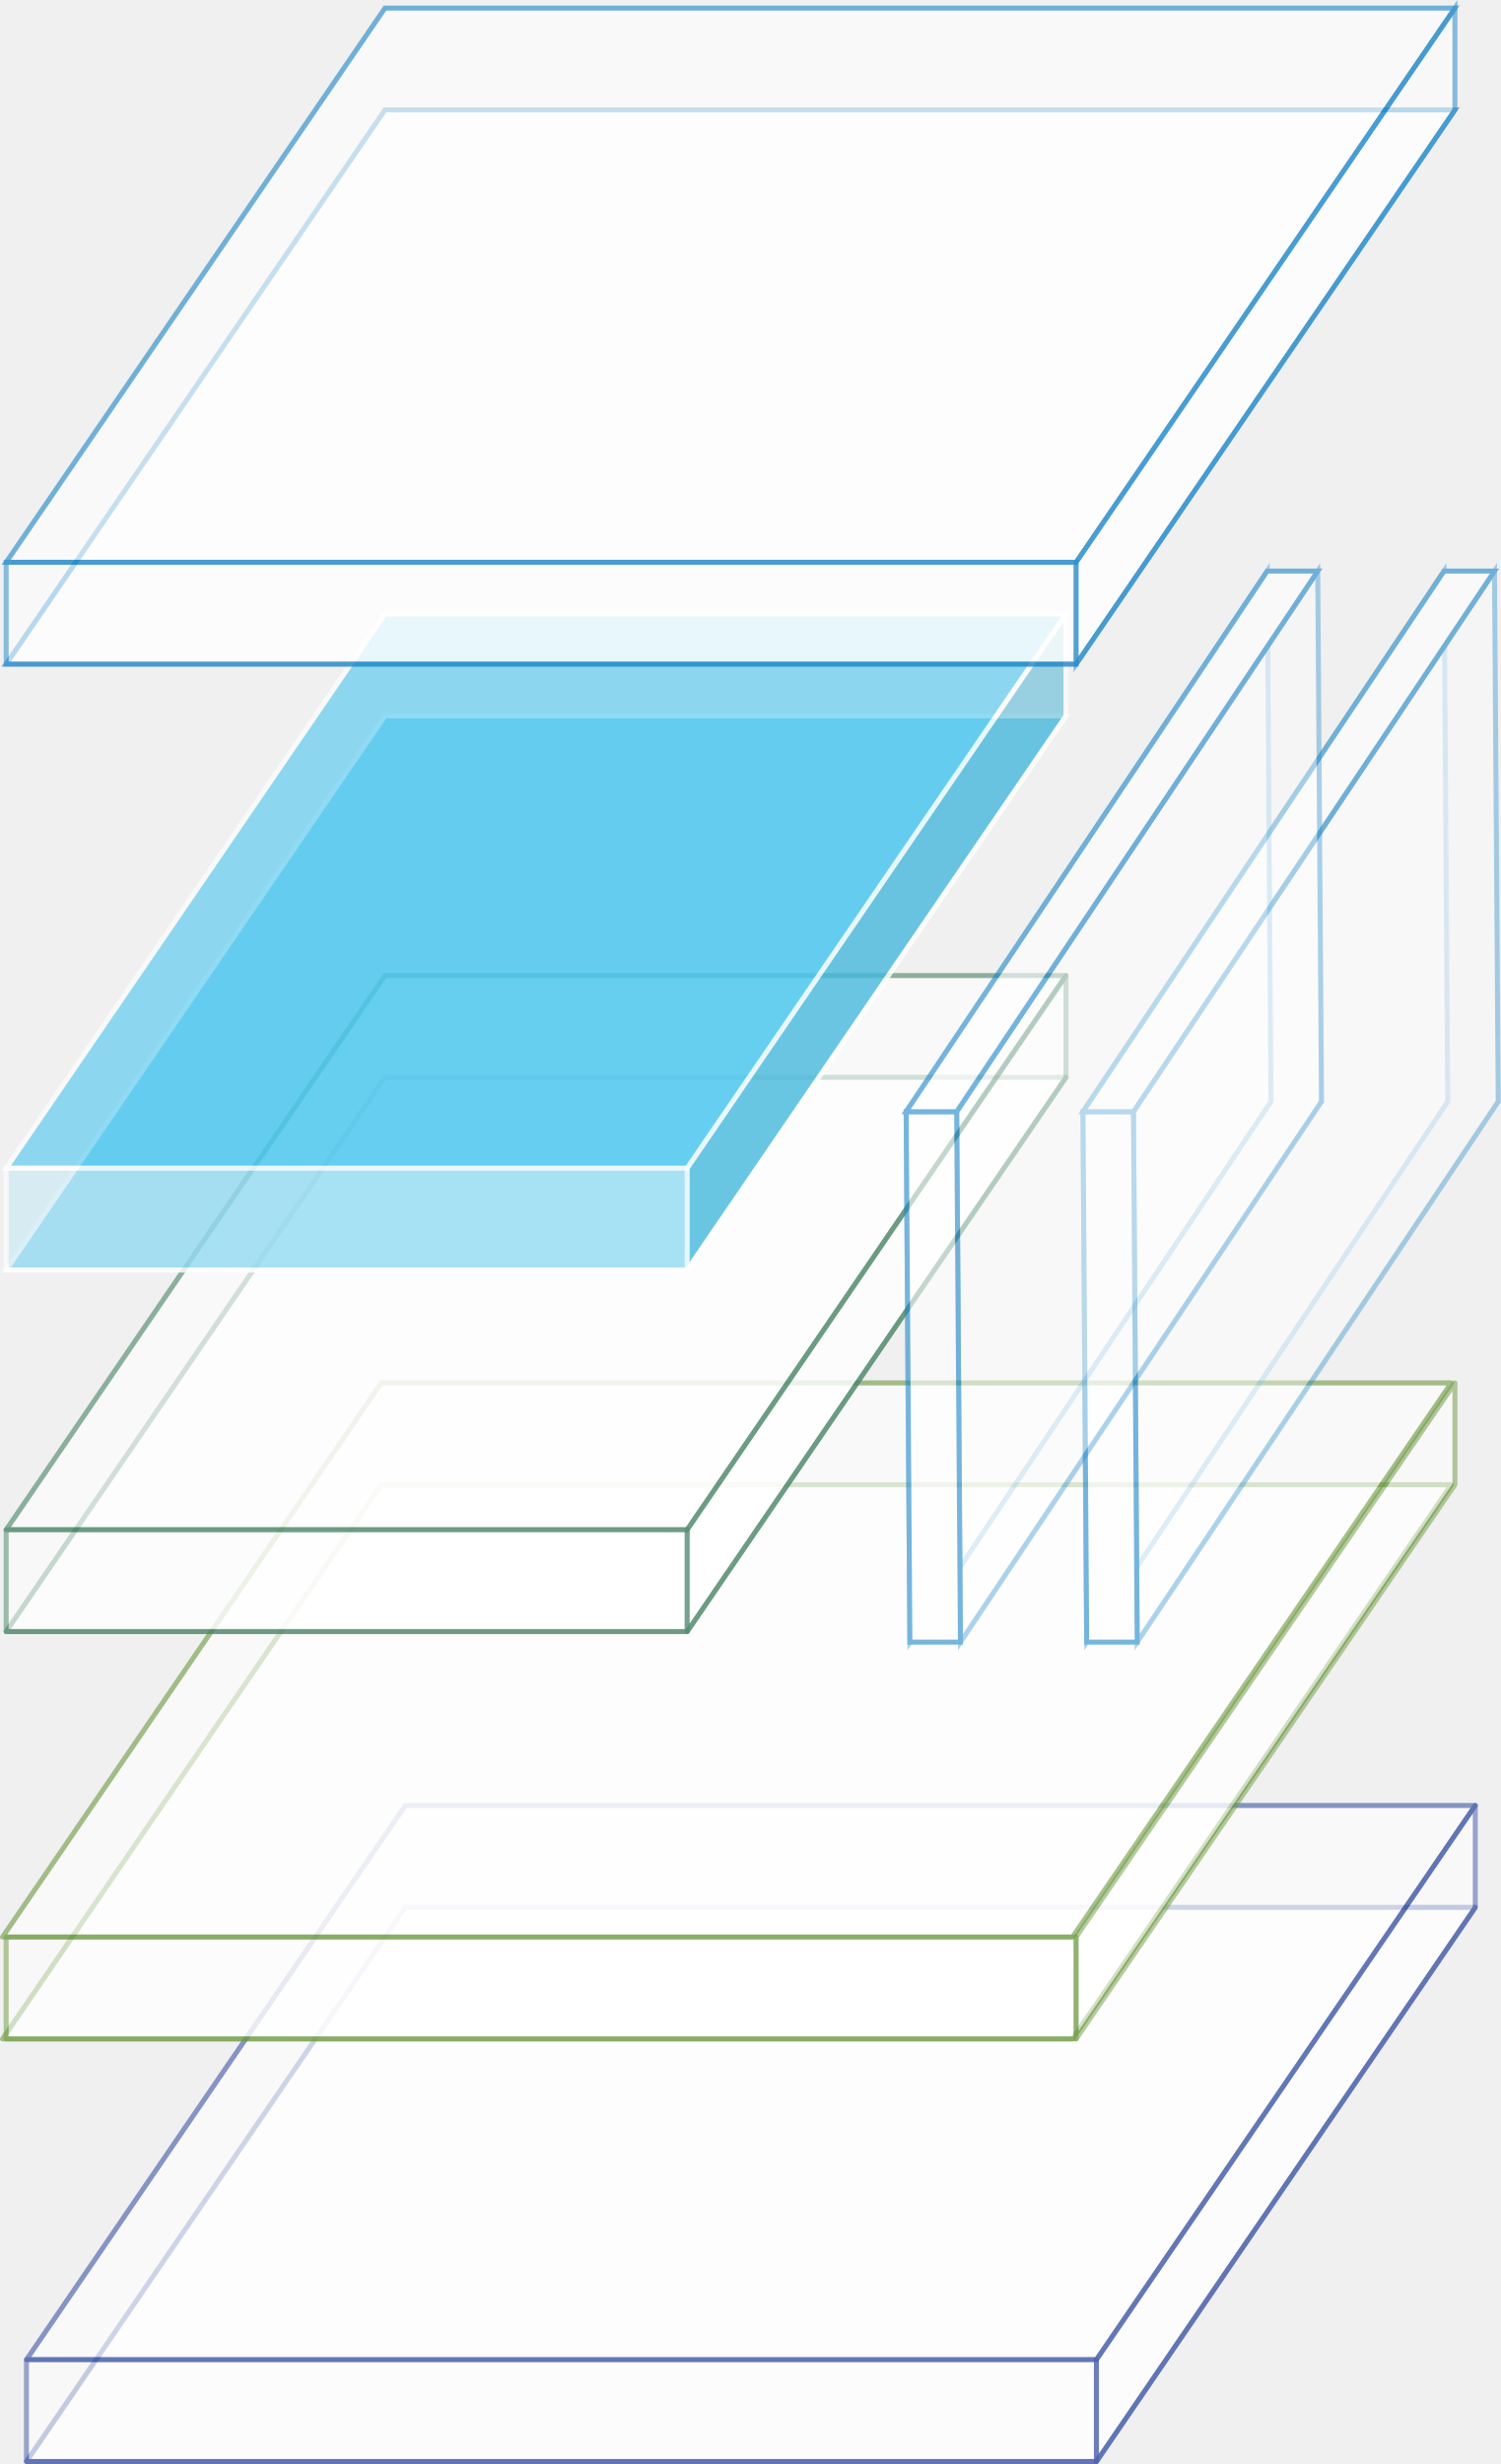
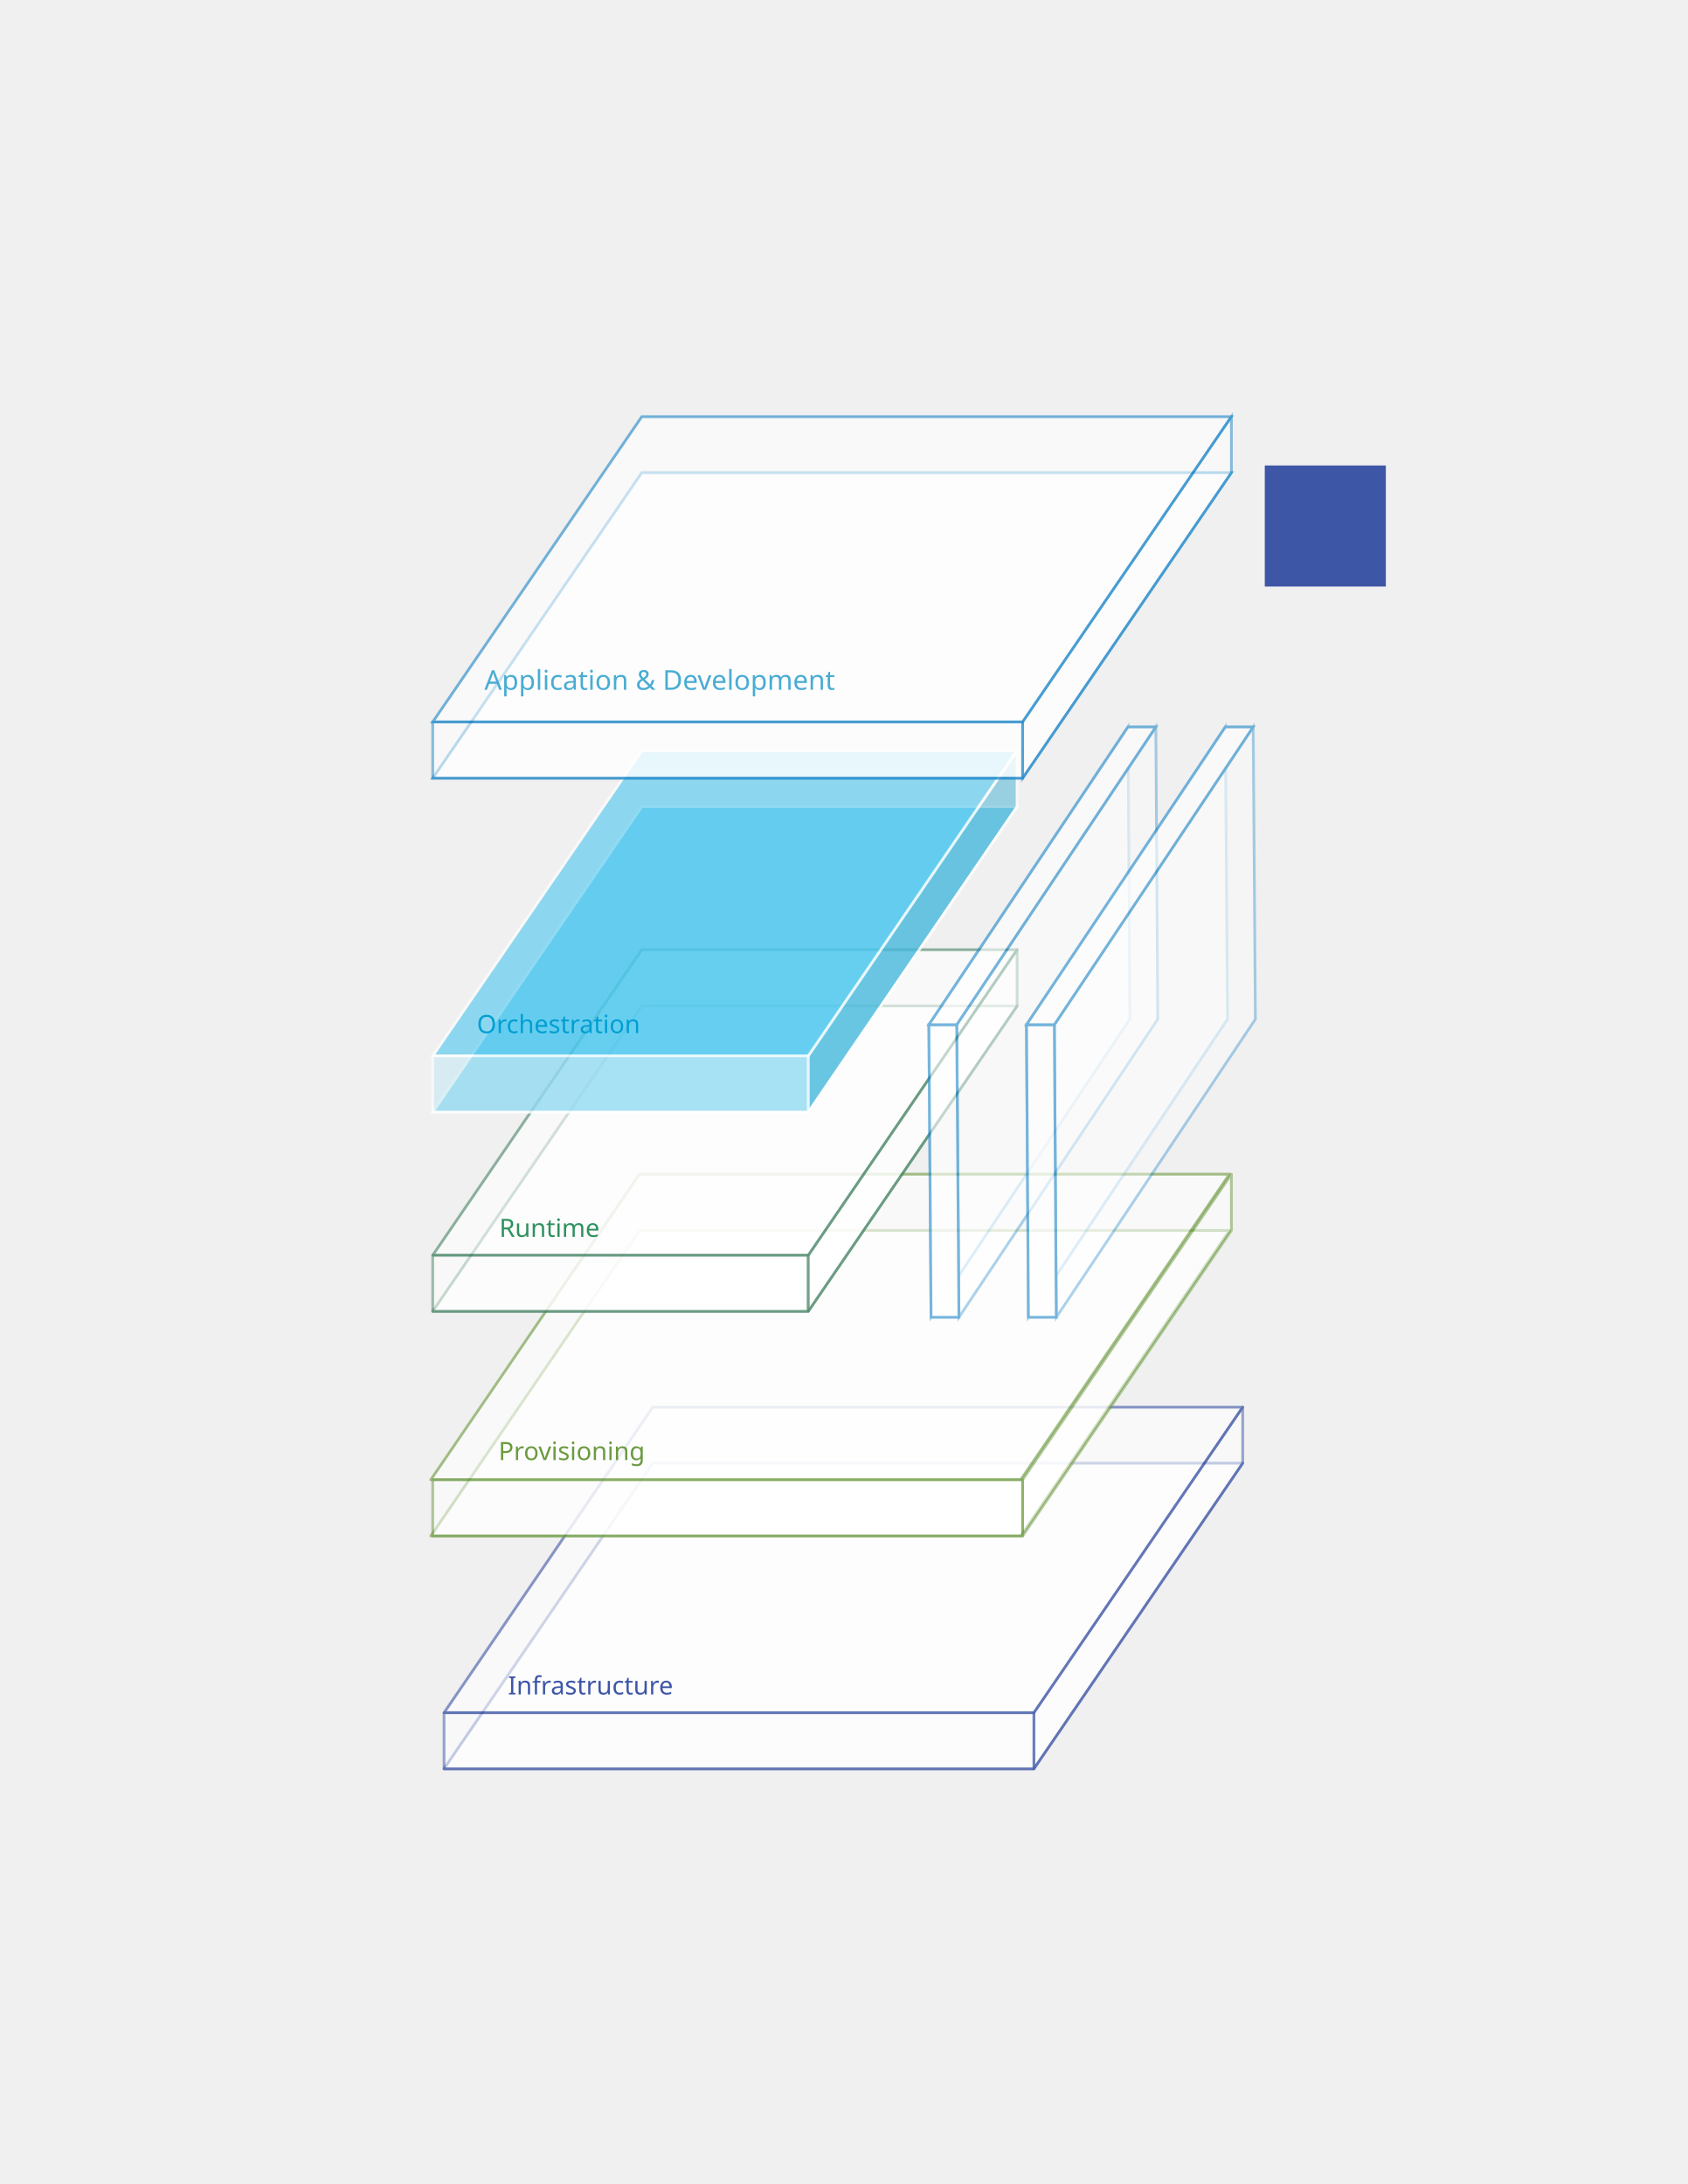
- <svg xmlns="http://www.w3.org/2000/svg" viewBox="0 0 299.97 492.48">
-   <defs>
-     <style>
-             .cls-1,.cls-10,.cls-11,.cls-13,.cls-2,.cls-3,.cls-4,.cls-5,.cls-6{fill:#fff;}.cls-1,.cls-2{stroke:#3e56a6;}.cls-1,.cls-2,.cls-3,.cls-4,.cls-5,.cls-6{stroke-linejoin:round;}.cls-1,.cls-10,.cls-12,.cls-3,.cls-5,.cls-7{opacity:0.6;}.cls-11,.cls-2,.cls-4,.cls-6,.cls-8,.cls-9{opacity:0.5;}.cls-3,.cls-4{stroke:#6c9a40;}.cls-5,.cls-6{stroke:#478466;}.cls-7{fill:#4ac7ee;}.cls-7,.cls-8,.cls-9{stroke:#fff;}.cls-10,.cls-11,.cls-13,.cls-7,.cls-8,.cls-9{stroke-miterlimit:10;}.cls-8{fill:#bde6f4;}.cls-9{fill:#42b0d2;}.cls-10,.cls-11,.cls-13{stroke:#1b86c8;}
-         </style>
-   </defs>
-   <g id="floor1">
-     <polygon class="cls-1" points="219.16 491.98 5.29 491.98 81.01 381.22 294.88 381.22 219.16 491.98" />
-     <polygon class="cls-1" points="219.16 471.63 5.29 471.63 81.01 360.86 294.88 360.86 219.16 471.63" />
-     <rect class="cls-2" x="5.29" y="471.63" width="213.86" height="20.35" />
-     <polygon class="cls-2" points="219.16 491.98 219.16 471.63 294.88 360.86 294.88 381.22 219.16 491.98" />
-   </g>
-   <g id="floor2">
-     <polygon class="cls-3" points="214.36 407.52 0.5 407.52 76.22 296.75 290.08 296.75 214.36 407.52" />
-     <polygon class="cls-3" points="214.36 387.16 0.5 387.16 76.22 276.4 290.08 276.4 214.36 387.16" />
-     <rect class="cls-4" x="1.23" y="387.16" width="213.86" height="20.35" />
-     <polygon class="cls-4" points="215.09 407.52 215.09 387.16 290.81 276.4 290.81 296.75 215.09 407.52" />
-   </g>
-   <g id="floor3">
-     <polygon class="cls-5" points="137.35 326.1 1.23 326.1 76.94 215.33 213.07 215.33 137.35 326.1" />
-     <polygon class="cls-5" points="137.35 305.75 1.23 305.75 76.94 194.98 213.07 194.98 137.35 305.75" />
-     <rect class="cls-6" x="1.23" y="305.75" width="136.13" height="20.35" />
-     <polygon class="cls-6" points="137.35 326.1 137.35 305.75 213.07 194.98 213.07 215.33 137.35 326.1" />
-   </g>
-   <g id="floor4">
-     <polygon class="cls-7" points="137.35 253.84 1.23 253.84 76.94 143.08 213.07 143.08 137.35 253.84" />
-     <polygon class="cls-7" points="137.35 233.49 1.23 233.49 76.94 122.72 213.07 122.72 137.35 233.49" />
-     <rect class="cls-8" x="1.23" y="233.49" width="136.13" height="20.35" />
-     <polygon class="cls-9" points="137.35 253.84 137.35 233.49 213.07 122.72 213.07 143.08 137.35 253.84" />
-   </g>
-   <g id="floor5">
-     <polygon class="cls-10" points="215.09 132.74 1.23 132.74 76.94 21.97 290.81 21.97 215.09 132.74" />
-     <polygon class="cls-10" points="215.09 112.39 1.23 112.39 76.94 1.62 290.81 1.62 215.09 112.39" />
-     <rect class="cls-11" x="1.23" y="112.38" width="213.86" height="20.35" />
-     <polygon class="cls-11" points="215.09 132.74 215.09 112.39 290.81 1.62 290.81 21.97 215.09 132.74" />
-   </g>
-   <g id="floor6">
-     <g class="cls-12">
-       <polygon class="cls-10" points="216.46 222.19 217.21 328.22 289.37 220.16 288.63 114.14 216.46 222.19" />
-       <polygon class="cls-10" points="226.55 222.19 227.3 328.22 299.47 220.16 298.72 114.14 226.55 222.19" />
-       <polygon class="cls-13" points="226.55 222.19 216.46 222.19 217.21 328.22 227.3 328.22 226.55 222.19" />
-       <polygon class="cls-13" points="298.72 114.14 288.63 114.14 216.46 222.19 226.55 222.19 298.72 114.14" />
+ <svg xmlns="http://www.w3.org/2000/svg" version="1.1" x="0px" y="0px" viewBox="0 0 612 792" style="enable-background:new 0 0 612 792;" xml:space="preserve">
+   <style type="text/css">
+ 	.st0{opacity:0.6;fill:#FFFFFF;stroke:#3E56A6;stroke-linejoin:round;stroke-miterlimit:10;}
+ 	.st1{opacity:0.5;fill:#FFFFFF;stroke:#3E56A6;stroke-linejoin:round;stroke-miterlimit:10;}
+ 	.st2{fill:#3E56A6;}
+ 	.st3{font-family:'Arial-BoldMT';}
+ 	.st4{font-size:9.152px;}
+ 	.st5{opacity:0.6;fill:#FFFFFF;stroke:#6C9A40;stroke-linejoin:round;stroke-miterlimit:10;}
+ 	.st6{opacity:0.5;fill:#FFFFFF;stroke:#6C9A40;stroke-linejoin:round;stroke-miterlimit:10;}
+ 	.st7{fill:#6C9A40;}
+ 	.st8{opacity:0.6;fill:#FFFFFF;stroke:#478466;stroke-linejoin:round;stroke-miterlimit:10;}
+ 	.st9{opacity:0.5;fill:#FFFFFF;stroke:#478466;stroke-linejoin:round;stroke-miterlimit:10;}
+ 	.st10{fill:#2E915E;}
+ 	.st11{opacity:0.6;fill:#4AC7EE;stroke:#FFFFFF;stroke-miterlimit:10;}
+ 	.st12{opacity:0.5;fill:#BDE6F4;stroke:#FFFFFF;stroke-miterlimit:10;}
+ 	.st13{opacity:0.5;fill:#42B0D2;stroke:#FFFFFF;stroke-miterlimit:10;}
+ 	.st14{fill:#009ED1;}
+ 	.st15{opacity:0.6;fill:#FFFFFF;stroke:#1B86C8;stroke-miterlimit:10;}
+ 	.st16{opacity:0.5;fill:#FFFFFF;stroke:#1B86C8;stroke-miterlimit:10;}
+ 	.st17{fill:#49ACD3;}
+ 	.st18{font-size:9.917px;}
+ 	.st19{opacity:0.6;}
+ 	.st20{fill:#FFFFFF;stroke:#1B86C8;stroke-miterlimit:10;}
+ </style>
+   <g id="diagram">
+     <g id="floor1">
+       <g id="floor1-badge">
+         <polygon class="st0" points="374.9,641.4 161,641.4 236.7,530.6 450.6,530.6    " />
+         <polygon class="st0" points="374.9,621.1 161,621.1 236.7,510.3 450.6,510.3    " />
+         <rect x="161" y="621.1" class="st1" width="213.9" height="20.4" />
+         <polygon class="st1" points="374.9,641.4 374.9,621.1 450.6,510.3 450.6,530.6    " />
+       </g>
+       <g id="floor1-title">
+         <text transform="matrix(1 0 0 1 184.1758 614.4651)" class="st2 st3 st4">Infrastructure</text>
+       </g>
    </g>
-     <g class="cls-12">
-       <polygon class="cls-10" points="181.12 222.19 181.87 328.22 254.04 220.16 253.29 114.14 181.12 222.19" />
-       <polygon class="cls-10" points="191.22 222.19 191.97 328.22 264.14 220.16 263.39 114.14 191.22 222.19" />
-       <polygon class="cls-13" points="191.22 222.19 181.12 222.19 181.87 328.22 191.97 328.22 191.22 222.19" />
-       <polygon class="cls-13" points="263.39 114.14 253.29 114.14 181.12 222.19 191.22 222.19 263.39 114.14" />
+     <g id="floor2">
+       <g id="floor2-badge">
+         <g>
+           <polygon class="st5" points="370.1,557 156.2,557 231.9,446.2 445.8,446.2     " />
+           <polygon class="st5" points="370.1,536.6 156.2,536.6 231.9,425.8 445.8,425.8     " />
+           <rect x="156.9" y="536.6" class="st6" width="213.9" height="20.4" />
+           <polygon class="st6" points="370.8,557 370.8,536.6 446.5,425.8 446.5,446.2     " />
+         </g>
+       </g>
+       <text id="floor2-title" transform="matrix(1 0 0 1 180.7461 529.4709)" class="st7 st3 st4">Provisioning</text>
+     </g>
+     <g id="floor3">
+       <g id="floor3-badge">
+         <g>
+           <polygon class="st8" points="293.1,475.5 156.9,475.5 232.7,364.8 368.8,364.8     " />
+           <polygon class="st8" points="293.1,455.2 156.9,455.2 232.7,344.4 368.8,344.4     " />
+           <rect x="156.9" y="455.2" class="st9" width="136.1" height="20.4" />
+           <polygon class="st9" points="293.1,475.5 293.1,455.2 368.8,344.4 368.8,364.8     " />
+         </g>
+       </g>
+       <g id="floor3-title">
+         <text transform="matrix(1 0 0 1 181.0273 448.5432)" class="st10 st3 st4">Runtime</text>
+       </g>
+     </g>
+     <g id="floor4">
+       <g id="floor4-badge">
+         <polygon class="st11" points="293.1,403.3 156.9,403.3 232.7,292.5 368.8,292.5    " />
+         <polygon class="st11" points="293.1,382.9 156.9,382.9 232.7,272.2 368.8,272.2    " />
+         <rect x="156.9" y="382.9" class="st12" width="136.1" height="20.4" />
+         <polygon class="st13" points="293.1,403.3 293.1,382.9 368.8,272.2 368.8,292.5    " />
+       </g>
+       <g id="floor4-title">
+         <text transform="matrix(1 0 0 1 172.8887 374.6536)" class="st14 st3 st4">Orchestration </text>
+       </g>
+     </g>
+     <g id="floor5">
+       <g id="floor5-badge">
+         <polygon class="st15" points="370.8,282.2 156.9,282.2 232.7,171.4 446.5,171.4    " />
+         <polygon class="st15" points="370.8,261.8 156.9,261.8 232.7,151.1 446.5,151.1    " />
+         <rect x="156.9" y="261.8" class="st16" width="213.9" height="20.4" />
+         <polygon class="st16" points="370.8,282.2 370.8,261.8 446.5,151.1 446.5,171.4    " />
+       </g>
+       <g id="floor5-title">
+         <text transform="matrix(1 0 0 1 175.6309 250.1526)" class="st17 st3 st18">Application &amp; Development</text>
+       </g>
+     </g>
+     <g id="floor6">
+       <g id="floor6-badge" class="st19">
+         <g>
+           <polygon class="st15" points="336.8,371.6 337.6,477.7 409.7,369.6 409,263.6     " />
+           <polygon class="st15" points="346.9,371.6 347.7,477.7 419.8,369.6 419.1,263.6     " />
+         </g>
+         <polygon class="st20" points="346.9,371.6 336.8,371.6 337.6,477.7 347.7,477.7    " />
+         <polygon class="st20" points="419.1,263.6 409,263.6 336.8,371.6 346.9,371.6    " />
+       </g>
+     </g>
+     <g id="floor7x">
+       <g id="floor7-badge" class="st19">
+         <g>
+           <polygon class="st15" points="372.2,371.6 372.9,477.7 445.1,369.6 444.3,263.6     " />
+           <polygon class="st15" points="382.3,371.6 383,477.7 455.2,369.6 454.4,263.6     " />
+         </g>
+         <polygon class="st20" points="382.3,371.6 372.2,371.6 372.9,477.7 383,477.7    " />
+         <polygon class="st20" points="454.4,263.6 444.3,263.6 372.2,371.6 382.3,371.6    " />
+       </g>
    </g>
  </g>
+   <g id="base">
+     <rect x="458.6" y="168.8" class="st2" width="43.9" height="43.9" />
+   </g>
</svg>
